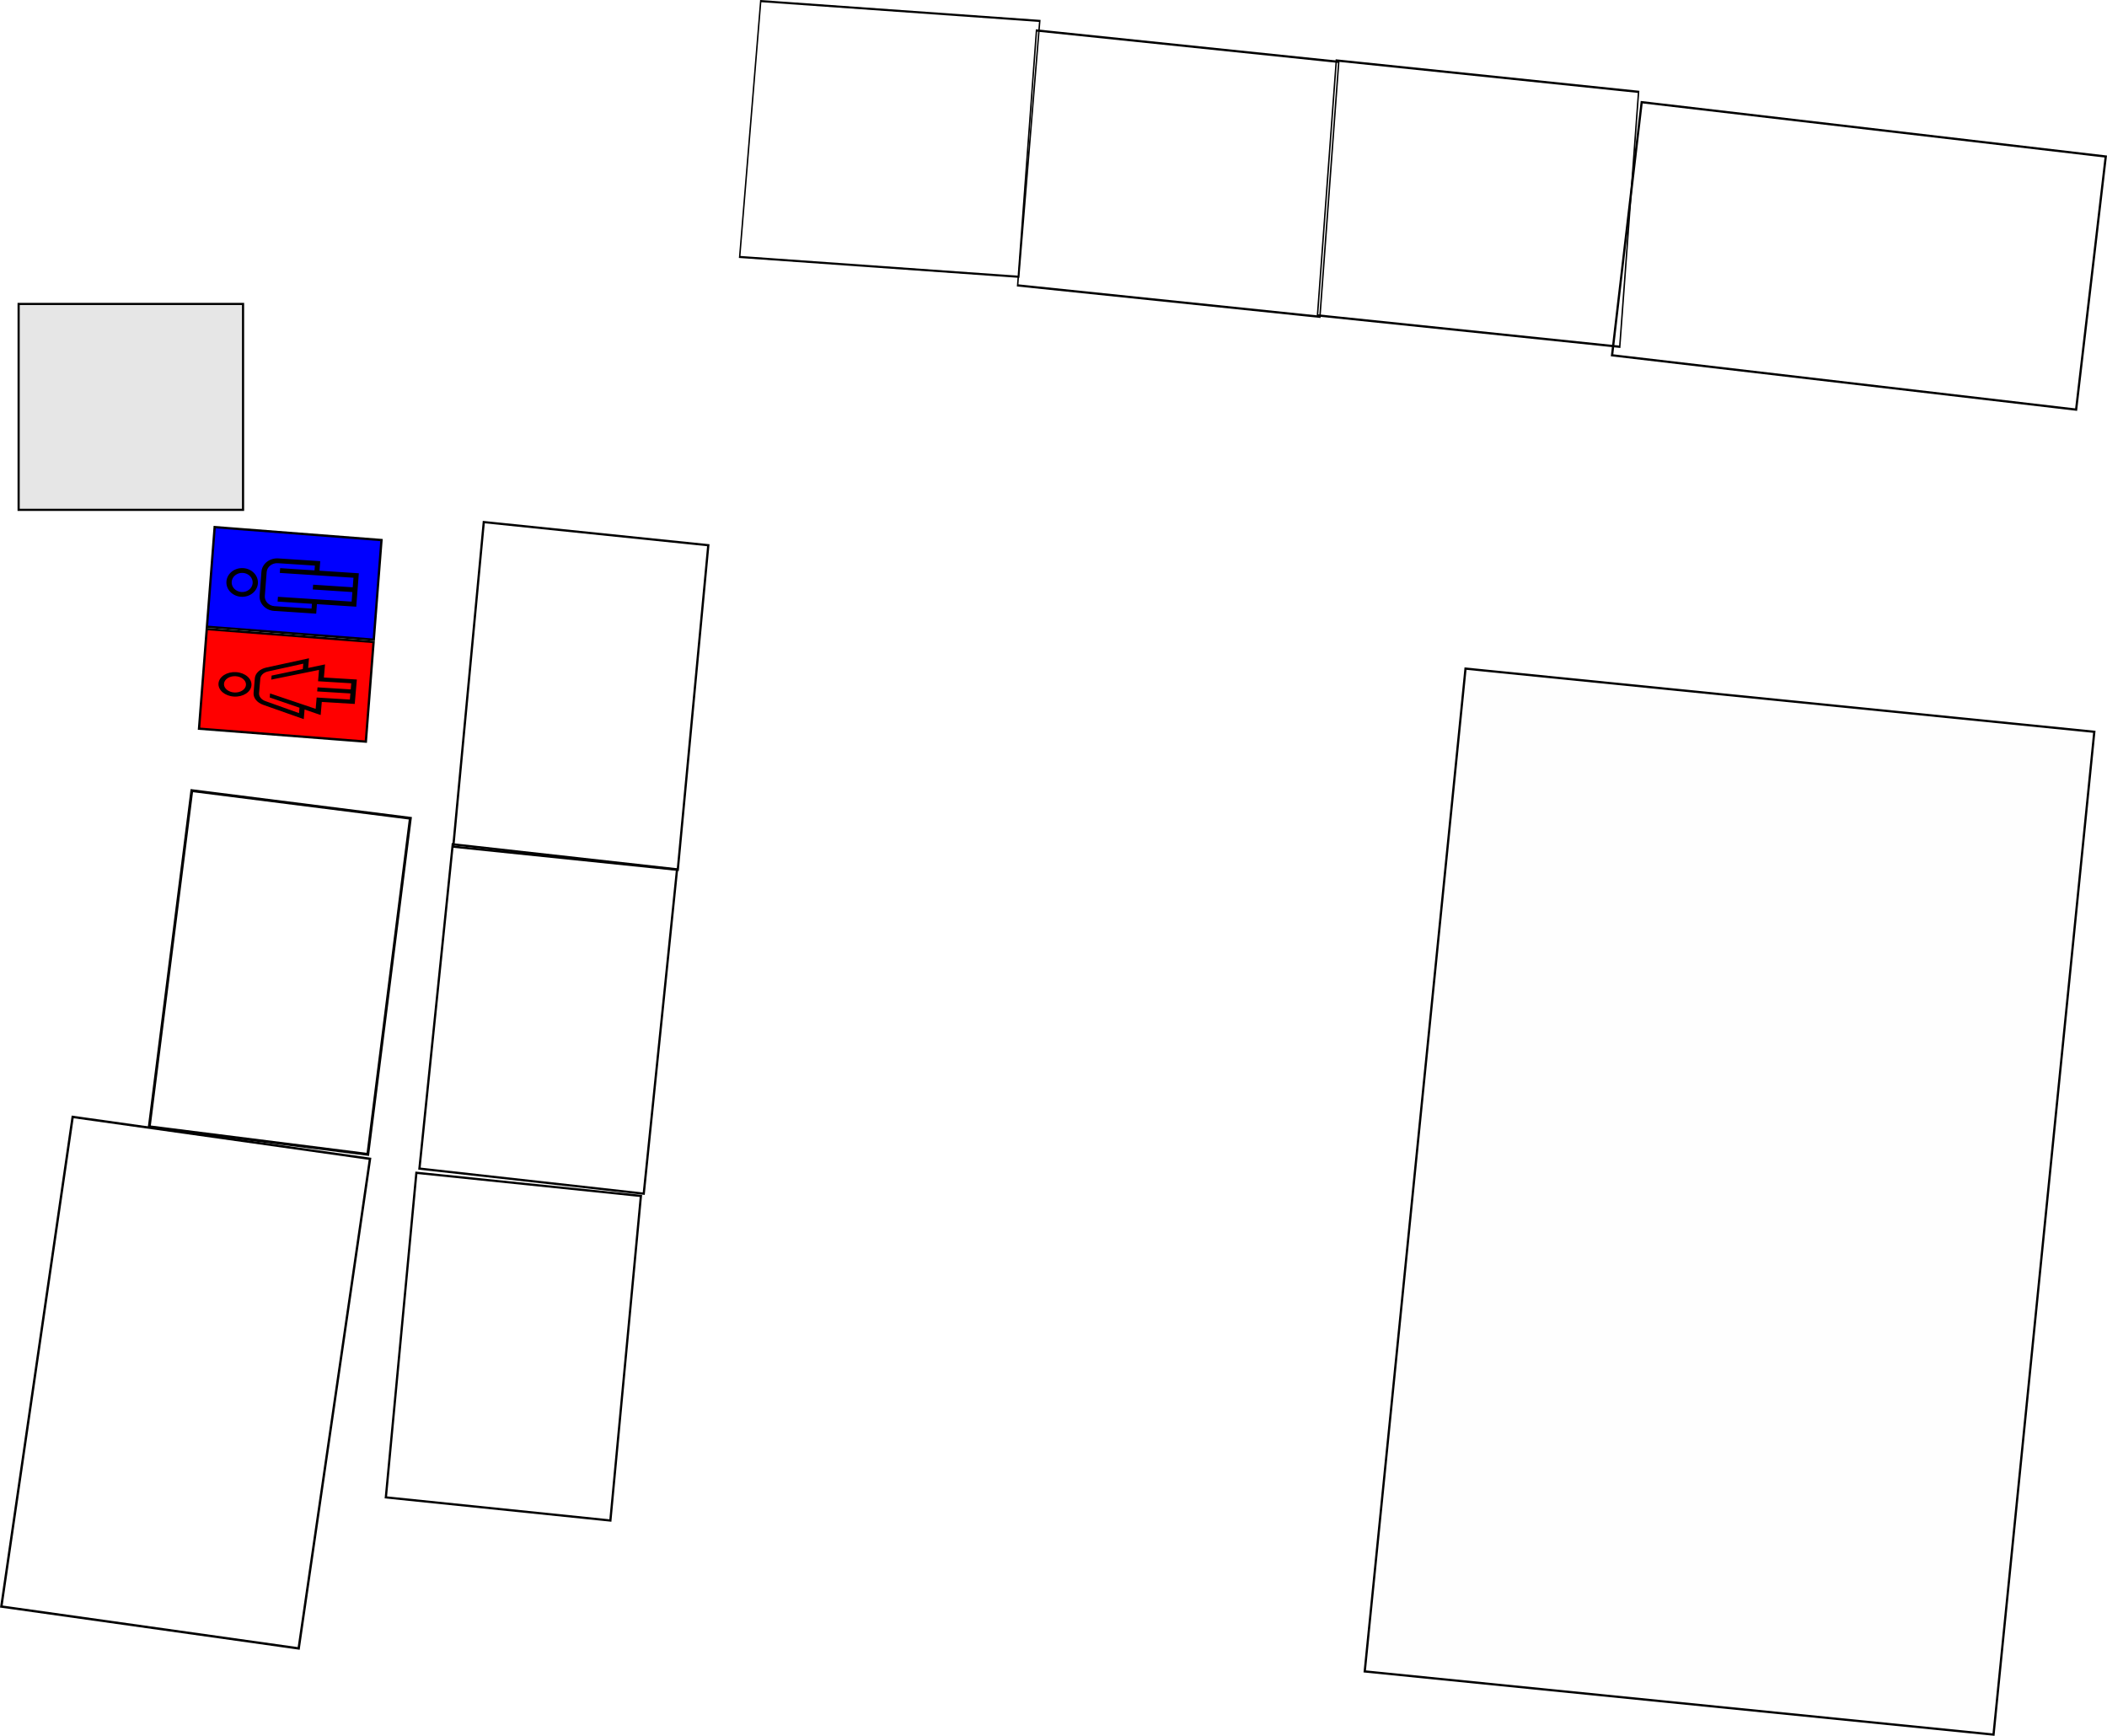
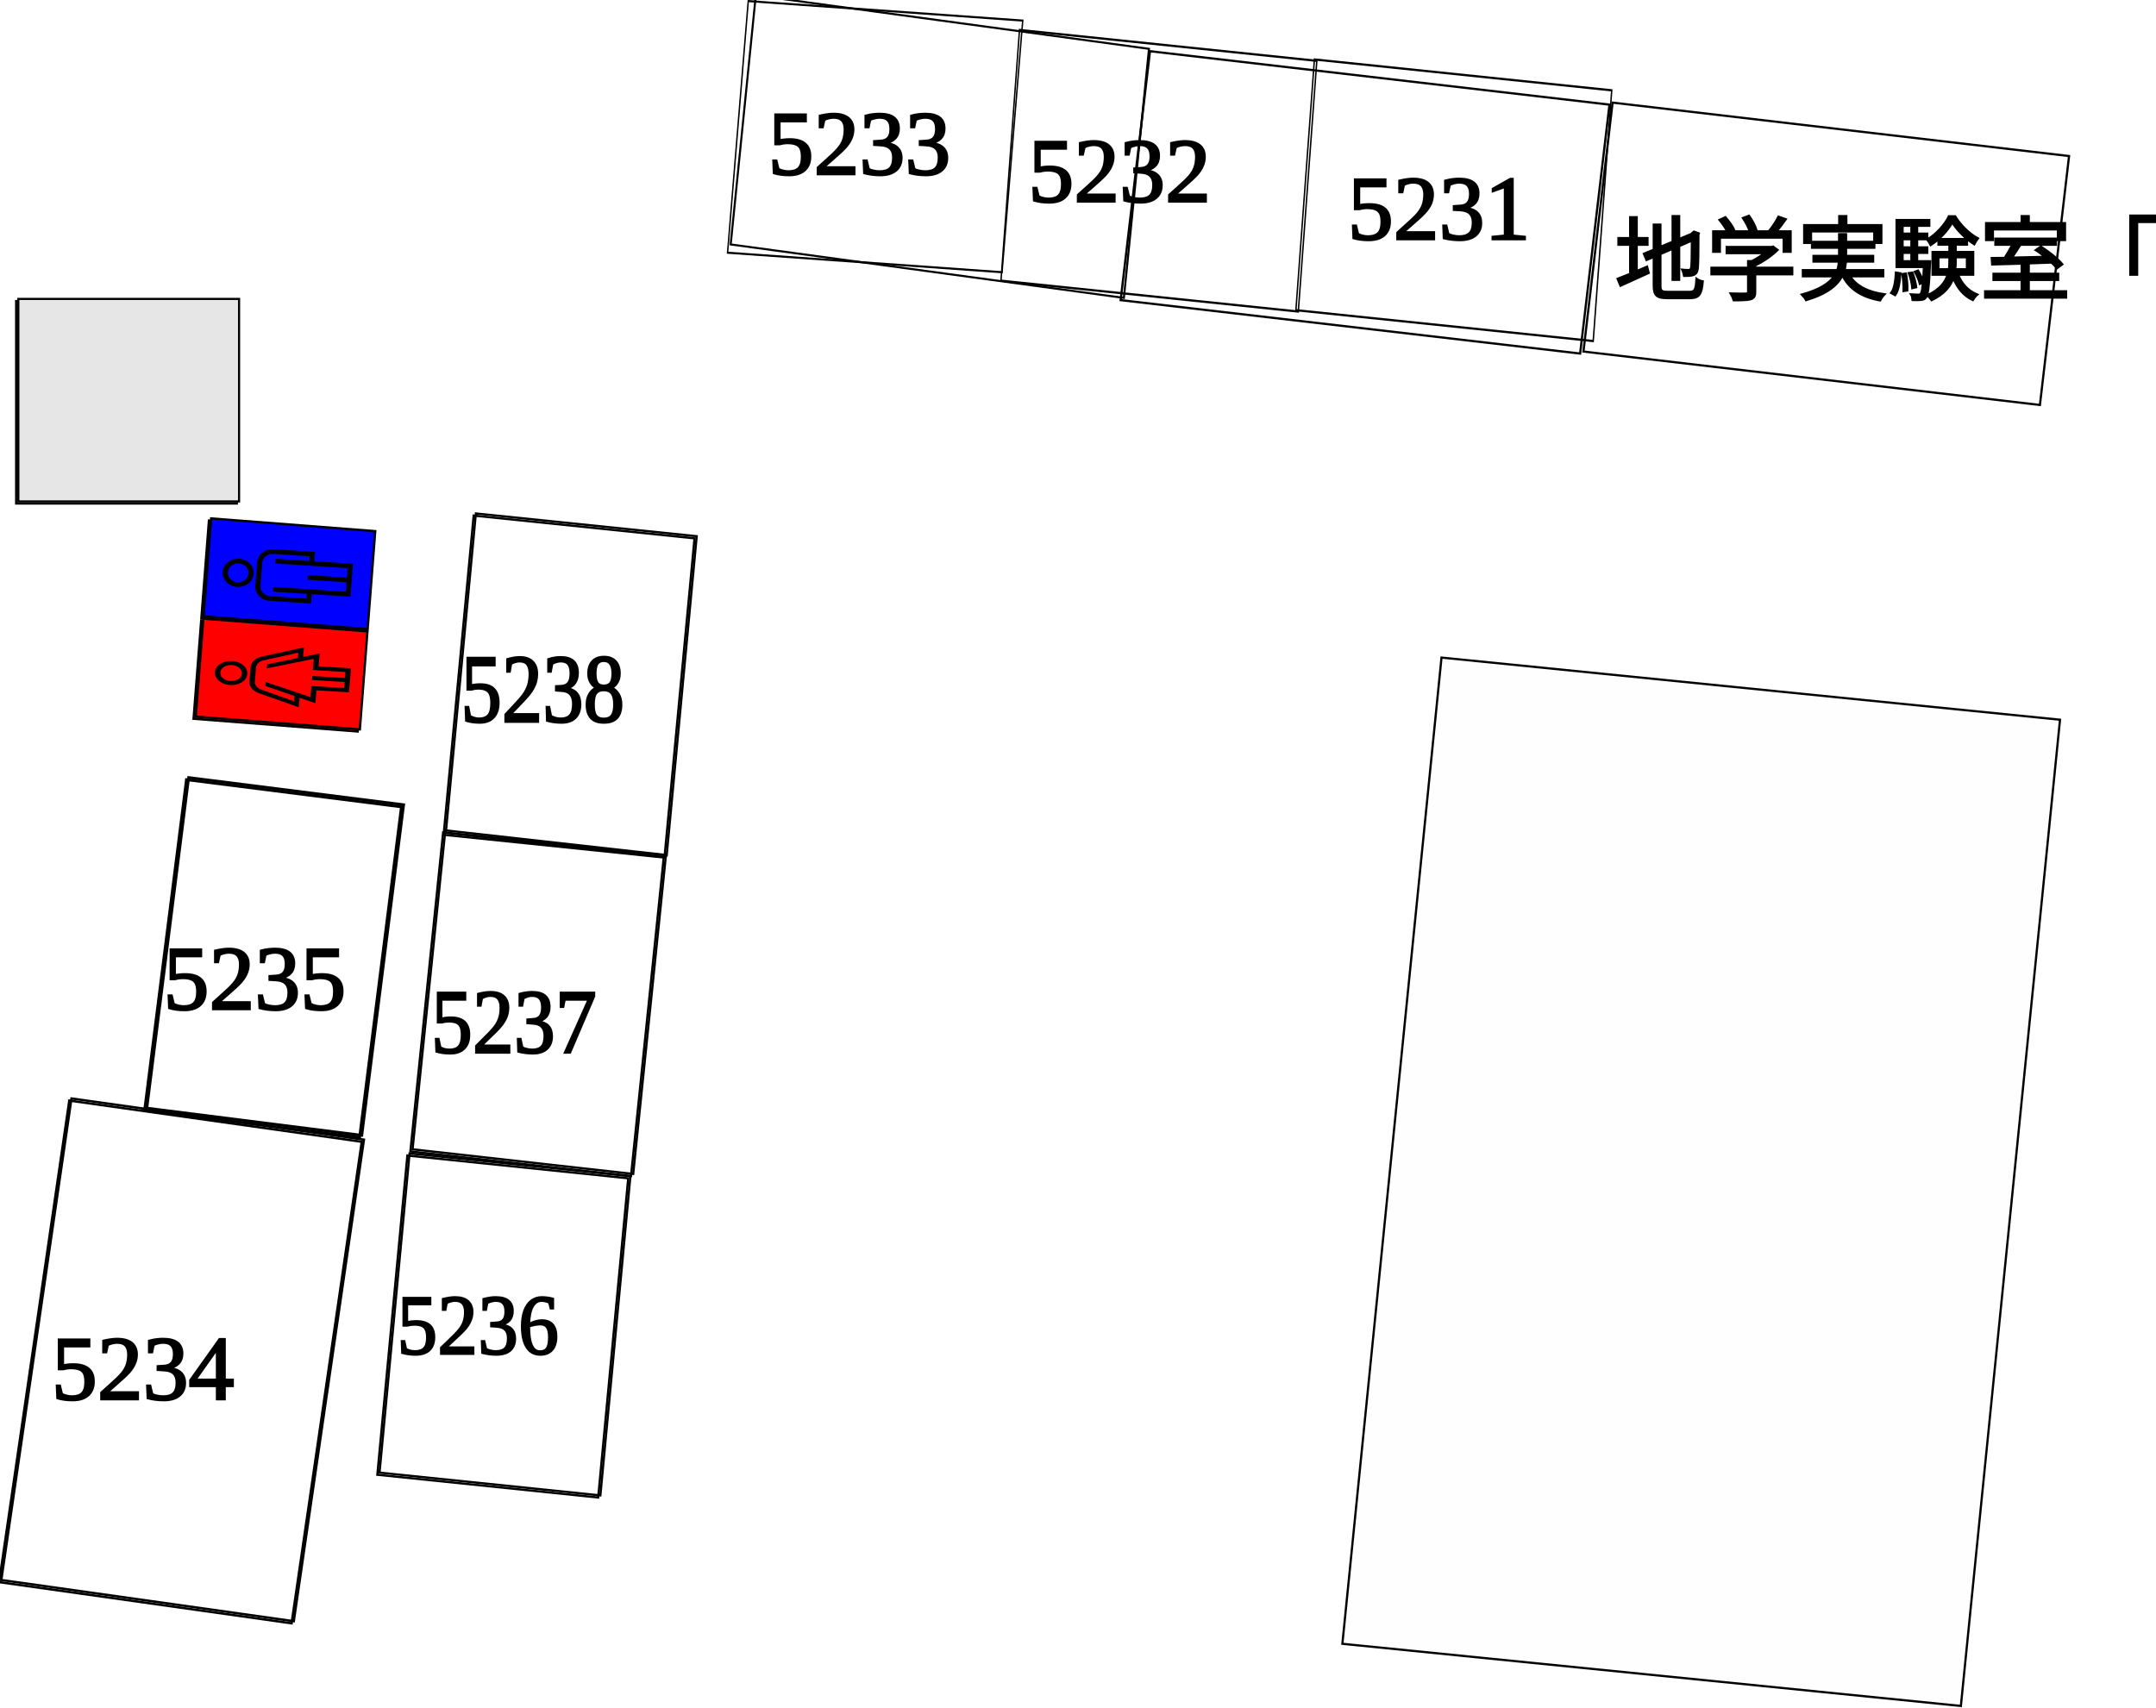
- <svg xmlns="http://www.w3.org/2000/svg" xmlns:xlink="http://www.w3.org/1999/xlink" width="240.306mm" height="197.992mm" viewBox="0 0 240.306 197.992" version="1.1" id="svg1" xml:space="preserve">
-   <defs id="defs1" />
-   <g id="layer3" style="display:none" transform="translate(-42.6961,-5.725213)">
+ <svg xmlns="http://www.w3.org/2000/svg" xmlns:xlink="http://www.w3.org/1999/xlink" width="249.989mm" height="197.992mm" viewBox="0 0 249.989 197.992" version="1.1" id="svg1" xml:space="preserve">
+   <defs id="defs1">
+     <rect x="558" y="308" width="106" height="55" id="rect23" />
+   </defs>
+   <g id="layer3" style="display:inline" transform="translate(-42.6961,-5.725213)">
    <rect style="display:inline;fill:none;stroke:#000000;stroke-width:0.323;stroke-dasharray:none;stroke-opacity:1" id="rect6" width="25.124" height="38.643" x="75.875" y="87.319" transform="rotate(7.210267)" />
    <rect style="display:inline;fill:#0000ff;stroke:#000000;stroke-width:0.265;stroke-dasharray:none;stroke-opacity:1" id="rect12" width="19.085" height="11.398" x="71.834" y="60.722" transform="rotate(4.435228)" />
    <rect style="display:inline;fill:#ff0000;stroke:#000000;stroke-width:0.265;stroke-dasharray:none;stroke-opacity:1" id="rect11" width="19.085" height="11.398" x="71.834" y="72.385" transform="rotate(4.435228)" />
    <path d="m 71.119,84.145 c 0.066,-0.768 -0.722,-1.444 -1.759,-1.508 -1.036,-0.063 -1.933,0.509 -1.999,1.278 -0.066,0.768 0.722,1.444 1.759,1.508 1.036,0.063 1.933,-0.509 1.999,-1.278 z m -3.131,-0.192 c 0.044,-0.512 0.642,-0.894 1.333,-0.852 0.69,0.042 1.217,0.493 1.173,1.005 -0.044,0.512 -0.642,0.894 -1.333,0.852 -0.69,-0.042 -1.217,-0.493 -1.173,-1.005 z m 9.598,-1.795 0.095,-1.101 -4.858,1.054 c -0.366,0.079 -0.685,0.237 -0.921,0.458 -0.236,0.22 -0.374,0.486 -0.398,0.769 l -0.142,1.653 c -0.024,0.283 0.066,0.563 0.262,0.809 0.196,0.247 0.485,0.441 0.833,0.565 l 4.627,1.634 0.095,-1.101 1.834,0.631 0.129,-1.494 3.758,0.23 0.24,-2.785 -3.758,-0.23 0.129,-1.494 z m 1.128,1.518 3.789,0.232 -0.06,0.696 -3.789,-0.232 -0.04,0.464 3.789,0.232 -0.06,0.696 -3.789,-0.232 -0.111,1.292 -5.2,-1.757 -0.04,0.46 3.394,1.169 -0.053,0.614 -3.827,-1.366 c -0.47,-0.166 -0.763,-0.534 -0.73,-0.916 l 0.142,-1.652 c 0.033,-0.382 0.387,-0.711 0.879,-0.818 l 4.021,-0.886 -0.053,0.614 -3.558,0.744 -0.04,0.46 5.447,-1.105 z" id="path13" style="display:inline;stroke-width:0.014" />
    <path d="m 71.854,72.524 c 0.069,-0.901 -0.679,-1.687 -1.669,-1.751 -0.99,-0.065 -1.851,0.615 -1.92,1.517 -0.069,0.901 0.679,1.687 1.669,1.751 0.99,0.065 1.851,-0.615 1.92,-1.517 z M 68.864,72.329 c 0.046,-0.601 0.62,-1.054 1.28,-1.011 0.659,0.043 1.159,0.567 1.113,1.168 -0.046,0.601 -0.62,1.054 -1.28,1.011 -0.659,-0.043 -1.159,-0.567 -1.113,-1.168 z m 3.394,-1.147 -0.209,2.723 c -0.069,0.901 0.679,1.687 1.669,1.751 l 4.785,0.313 0.084,-1.089 4.486,0.293 0.293,-3.813 -4.486,-0.293 0.084,-1.089 -4.785,-0.313 c -0.99,-0.065 -1.851,0.615 -1.92,1.517 z m 6.095,-0.696 -0.042,0.545 -3.918,-0.256 -0.042,0.545 8.403,0.549 -0.084,1.089 -4.516,-0.295 -0.042,0.545 4.516,0.295 -0.084,1.089 -8.403,-0.549 -0.042,0.545 3.918,0.256 -0.042,0.545 -4.217,-0.276 c -0.659,-0.043 -1.159,-0.567 -1.113,-1.168 l 0.209,-2.723 c 0.046,-0.601 0.62,-1.054 1.28,-1.011 z" id="path12" style="display:inline;stroke-width:0.014" />
    <rect style="display:inline;fill:none;stroke:#000000;stroke-width:0.256;stroke-dasharray:none;stroke-opacity:1" id="rect9" width="25.743" height="37.186" x="104.035" y="91.199" transform="matrix(0.9938165,0.1110351,-0.1021449,0.9947695,0,0)" />
    <rect style="display:inline;fill:none;stroke:#000000;stroke-width:0.256;stroke-dasharray:none;stroke-opacity:1" id="rect10" width="25.743" height="37.186" x="103.327" y="55.171" transform="matrix(0.9947306,0.1025231,-0.09362505,0.9956075,0,0)" />
    <rect style="display:inline;fill:none;stroke:#000000;stroke-width:0.27;stroke-dasharray:none;stroke-opacity:1" id="rect7" width="34.247" height="56.438" x="69.424" y="124.99" transform="matrix(0.9902225,0.1394967,-0.1441424,0.989557,0,0)" />
    <rect style="display:inline;fill:none;stroke:#000000;stroke-width:0.256;stroke-dasharray:none;stroke-opacity:1" id="rect8" width="25.743" height="37.186" x="102.622" y="129.792" transform="matrix(0.9947306,0.1025231,-0.09362505,0.9956075,0,0)" />
    <rect style="fill:none;stroke:#000000;stroke-width:0.238;stroke-dasharray:none;stroke-opacity:1" id="rect13" width="46.011" height="29.033" x="130.272" y="-12.428" transform="matrix(0.9908801,0.1347466,-0.100274,0.9949599,0,0)" />
    <rect style="display:inline;fill:none;stroke:#000000;stroke-width:0.257;stroke-dasharray:none;stroke-opacity:1" id="rect13-6" width="53.637" height="29.069" x="176.193" y="-8.749" transform="matrix(0.9933055,0.1155174,-0.1170361,0.9931277,0,0)" />
    <rect style="display:inline;fill:none;stroke:#000000;stroke-width:0.256;stroke-dasharray:none;stroke-opacity:1" id="rect13-60" width="53.289" height="29.067" x="230.169" y="-9.198" transform="rotate(6.677133)" />
    <rect style="fill:#e6e6e6;stroke:#000000;stroke-width:0.247;stroke-dasharray:none;stroke-opacity:1" id="rect14" width="25.596" height="23.486" x="44.565" y="40.64" ry="0" />
  </g>
  <g id="layer4" style="display:inline" transform="translate(-42.6961,-5.725213)">
    <use x="0" y="0" xlink:href="#rect6" id="use14" style="display:inline" transform="translate(0.2554598,-0.2463362)" />
    <use x="0" y="0" xlink:href="#rect12" id="use15" style="display:inline" transform="translate(0.2554598,-0.2463362)" />
    <use x="0" y="0" xlink:href="#rect11" id="use16" style="display:inline" transform="translate(0.2554598,-0.2463362)" />
    <use x="0" y="0" xlink:href="#path13" id="use17" style="display:inline" transform="translate(0.2554598,-0.2463362)" />
    <use x="0" y="0" xlink:href="#path12" id="use18" style="display:inline" transform="translate(0.2554598,-0.2463362)" />
    <use x="0" y="0" xlink:href="#rect9" id="use19" style="display:inline" transform="translate(0.2554598,-0.2463362)" />
    <use x="0" y="0" xlink:href="#rect10" id="use20" style="display:inline" transform="translate(0.2554598,-0.2463362)" />
    <use x="0" y="0" xlink:href="#rect7" id="use21" style="display:inline" transform="translate(0.2554598,-0.2463362)" />
    <use x="0" y="0" xlink:href="#rect8" id="use22" style="display:inline" transform="translate(0.2554598,-0.2463362)" />
    <use x="0" y="0" xlink:href="#rect13" id="use24" style="display:inline" transform="matrix(0.6997886,-0.08660498,-0.01254251,1.001572,38.31849,11.94092)" />
    <use x="0" y="0" xlink:href="#rect13-6" id="use25" style="display:inline" transform="matrix(0.6468559,-0.04928736,0.00183406,1.001447,81.21116,9.616961)" />
-     <use x="0" y="0" xlink:href="#rect13-60" id="use26" style="display:inline" transform="translate(0.2554598,-0.2463362)" />
+     <use x="0" y="0" xlink:href="#rect13-60" id="use26" style="display:none" transform="translate(0.2554598,-0.2463362)" />
    <use x="0" y="0" xlink:href="#rect14" id="use27" style="display:inline" transform="translate(0.2554598,-0.2463362)" />
    <rect style="fill:#fefefe;fill-opacity:1;stroke:#000000;stroke-width:0.256;stroke-dasharray:none;stroke-opacity:1" id="rect27" width="72.076" height="114.957" x="216.986" y="60.598" transform="rotate(5.738345)" />
    <use x="0" y="0" xlink:href="#rect13-6" id="use25-0" style="display:inline" transform="matrix(0.6468559,-0.04928736,0.00183406,1.001447,47.01605,6.195625)" />
+     <text xml:space="preserve" transform="matrix(0.2645833,0,0,0.2645833,51.32917,-51.06458)" id="text23" style="font-size:40px;line-height:0;text-align:start;writing-mode:lr-tb;direction:ltr;white-space:pre;shape-inside:url(#rect23);display:inline;fill:#000000;fill-opacity:1;stroke:#000000;stroke-width:0.99;stroke-dasharray:none">
+       <tspan x="558" y="319.493" id="tspan1">5231</tspan>
+     </text>
+     <text xml:space="preserve" style="font-size:10.583px;line-height:0;text-align:start;writing-mode:lr-tb;direction:ltr;text-anchor:start;fill:#000000;fill-opacity:1;stroke:#000000;stroke-width:0.262;stroke-dasharray:none" x="161.925" y="29.104" id="text25">
+       <tspan id="tspan25" style="stroke-width:0.262" x="161.925" y="29.104">5232</tspan>
+     </text>
+     <text xml:space="preserve" style="font-size:10.583px;line-height:0;text-align:start;writing-mode:lr-tb;direction:ltr;text-anchor:start;fill:#000000;fill-opacity:1;stroke:#000000;stroke-width:0.262;stroke-dasharray:none" x="131.762" y="25.929" id="text26">
+       <tspan id="tspan26" style="stroke-width:0.262" x="131.762" y="25.929">5233</tspan>
+     </text>
+     <text xml:space="preserve" style="font-size:10.583px;line-height:0;text-align:start;writing-mode:lr-tb;direction:ltr;text-anchor:start;fill:#000000;fill-opacity:1;stroke:#000000;stroke-width:0.262;stroke-dasharray:none" x="48.683" y="168.01" id="text27">
+       <tspan id="tspan27" style="stroke-width:0.262" x="48.683" y="168.01">5234</tspan>
+     </text>
+     <text xml:space="preserve" style="font-size:10.583px;line-height:0;text-align:start;writing-mode:lr-tb;direction:ltr;text-anchor:start;fill:#000000;fill-opacity:1;stroke:#000000;stroke-width:0.262;stroke-dasharray:none" x="61.648" y="122.767" id="text28">
+       <tspan id="tspan28" style="stroke-width:0.262" x="61.648" y="122.767">5235</tspan>
+     </text>
+     <text xml:space="preserve" style="font-size:9.643px;line-height:0;text-align:start;writing-mode:lr-tb;direction:ltr;text-anchor:start;fill:#000000;fill-opacity:1;stroke:#000000;stroke-width:0.239;stroke-dasharray:none" x="91.235" y="158.279" id="text29" transform="scale(0.9725829,1.02819)">
+       <tspan id="tspan29" style="stroke-width:0.239" x="91.235" y="158.279">5236</tspan>
+     </text>
+     <text xml:space="preserve" style="font-size:10.083px;line-height:0;text-align:start;writing-mode:lr-tb;direction:ltr;text-anchor:start;fill:#000000;fill-opacity:1;stroke:#000000;stroke-width:0.25;stroke-dasharray:none" x="97.438" y="121.571" id="text30" transform="scale(0.9512606,1.051237)">
+       <tspan id="tspan30" style="stroke-width:0.25" x="97.438" y="121.571">5237</tspan>
+     </text>
+     <text xml:space="preserve" style="font-size:10.344px;line-height:0;text-align:start;writing-mode:lr-tb;direction:ltr;text-anchor:start;fill:#000000;fill-opacity:1;stroke:#000000;stroke-width:0.256;stroke-dasharray:none" x="104.907" y="81.949" id="text31" transform="scale(0.9164431,1.091175)">
+       <tspan id="tspan31" style="stroke-width:0.256" x="104.907" y="81.949">5238</tspan>
+     </text>
+     <text xml:space="preserve" style="font-size:10.583px;line-height:0;text-align:start;writing-mode:lr-tb;direction:ltr;text-anchor:start;fill:#000000;fill-opacity:1;stroke:#000000;stroke-width:0.262;stroke-dasharray:none" x="229.923" y="39.688" id="text32">
+       <tspan id="tspan32" style="stroke-width:0.262" x="229.923" y="39.688">地学実験室「</tspan>
+     </text>
  </g>
</svg>
